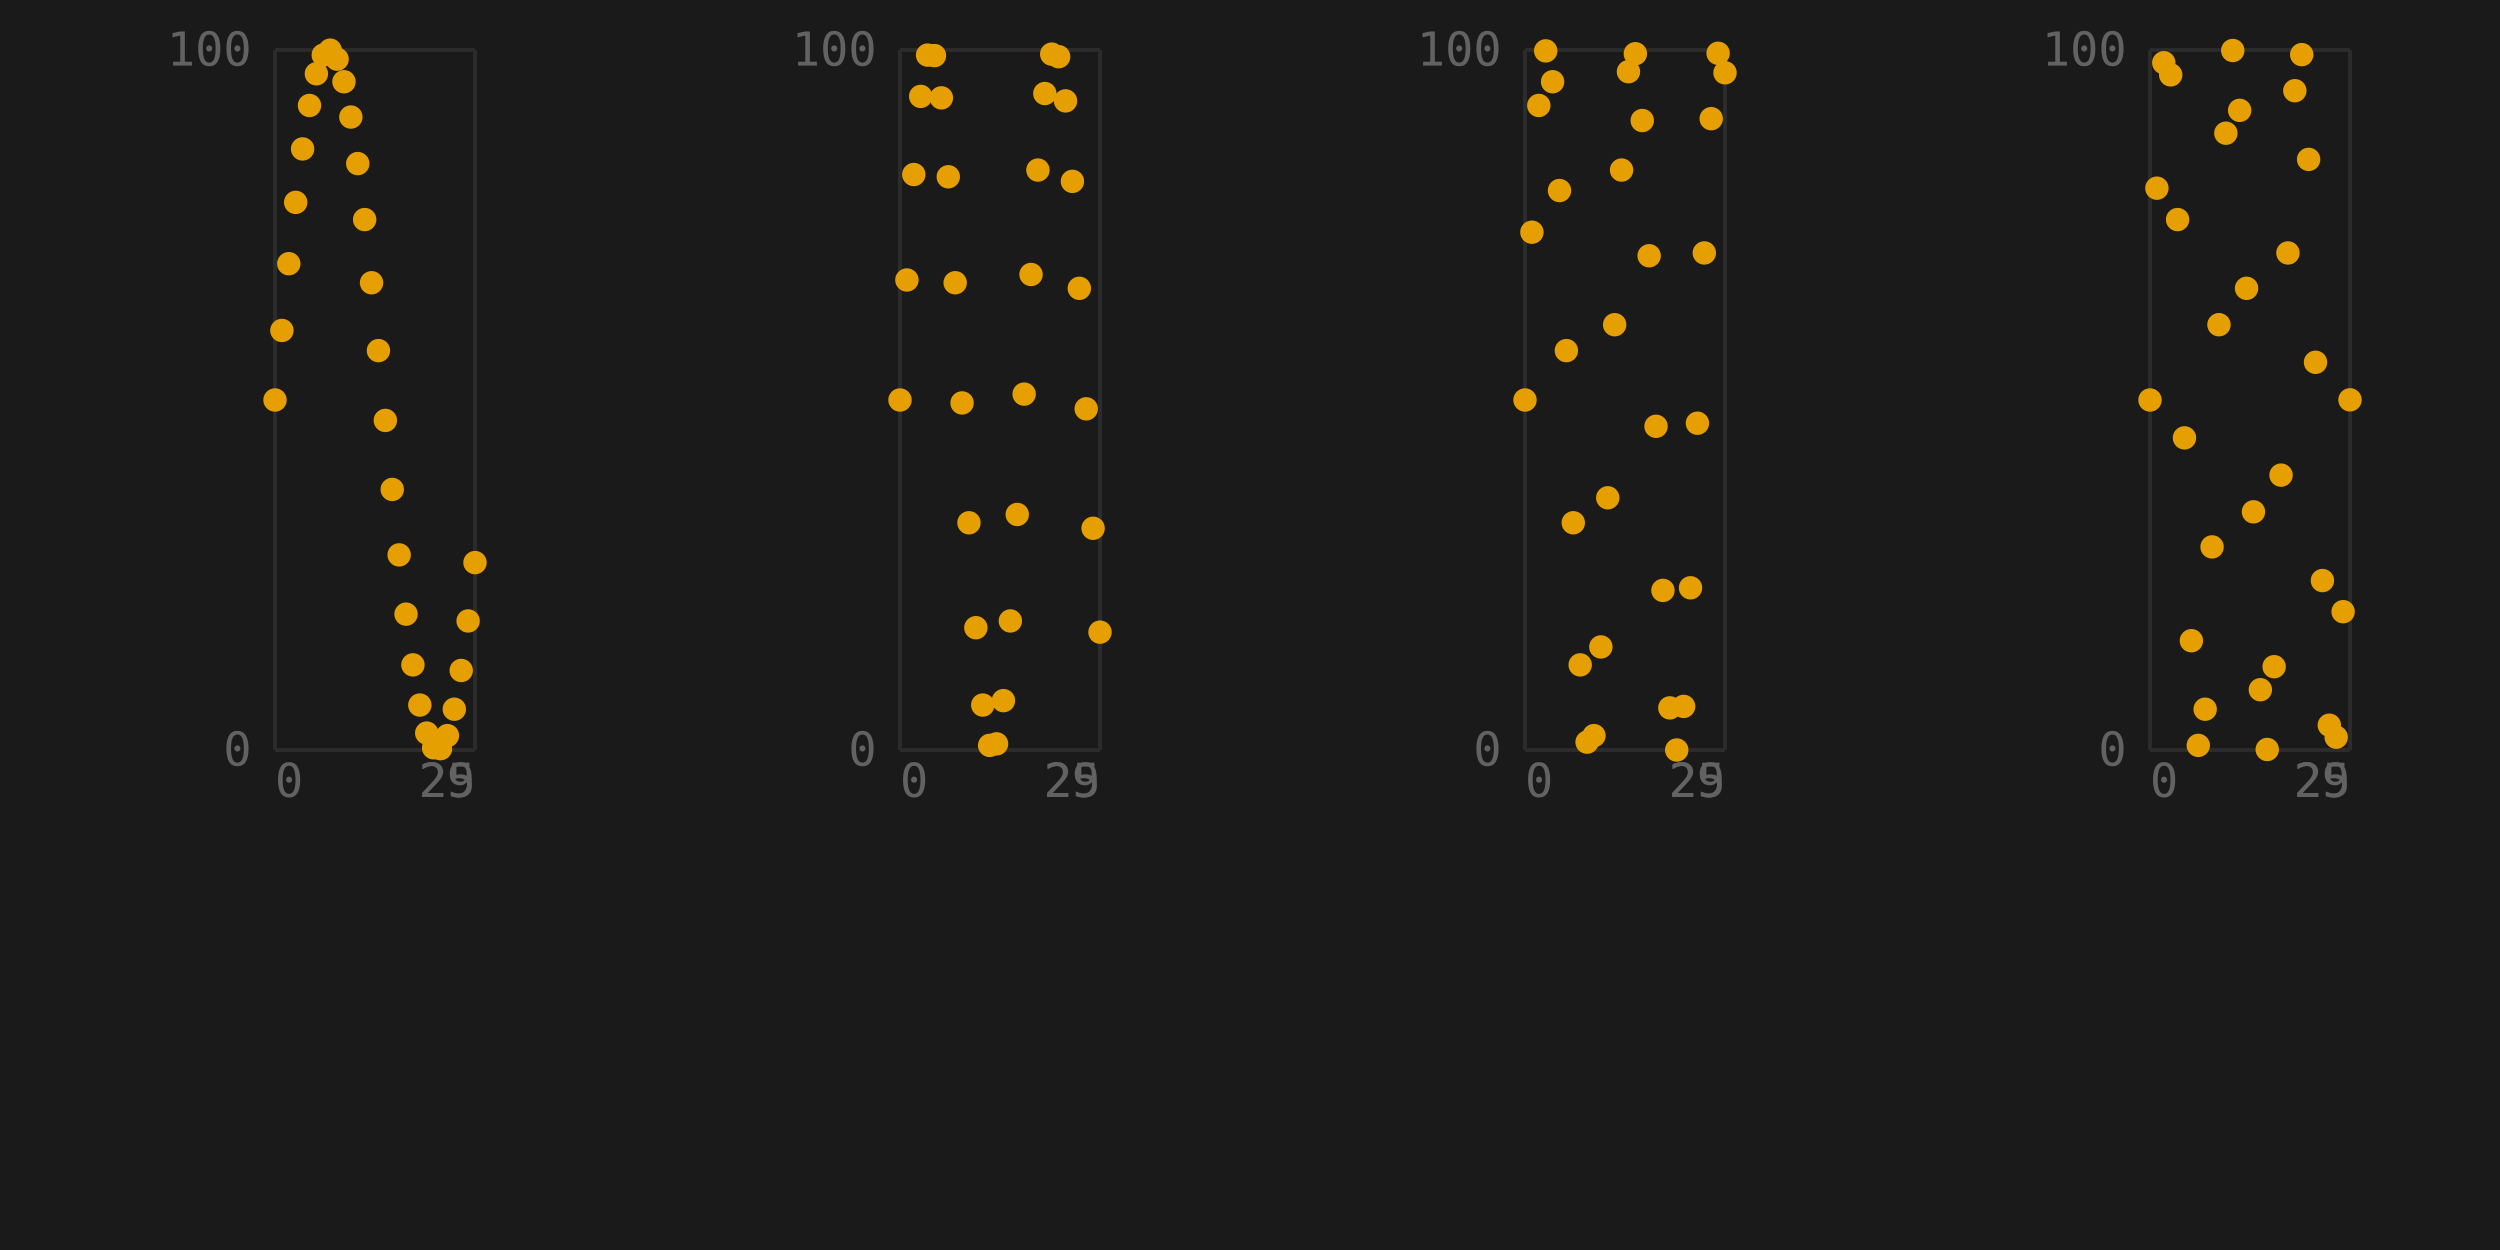
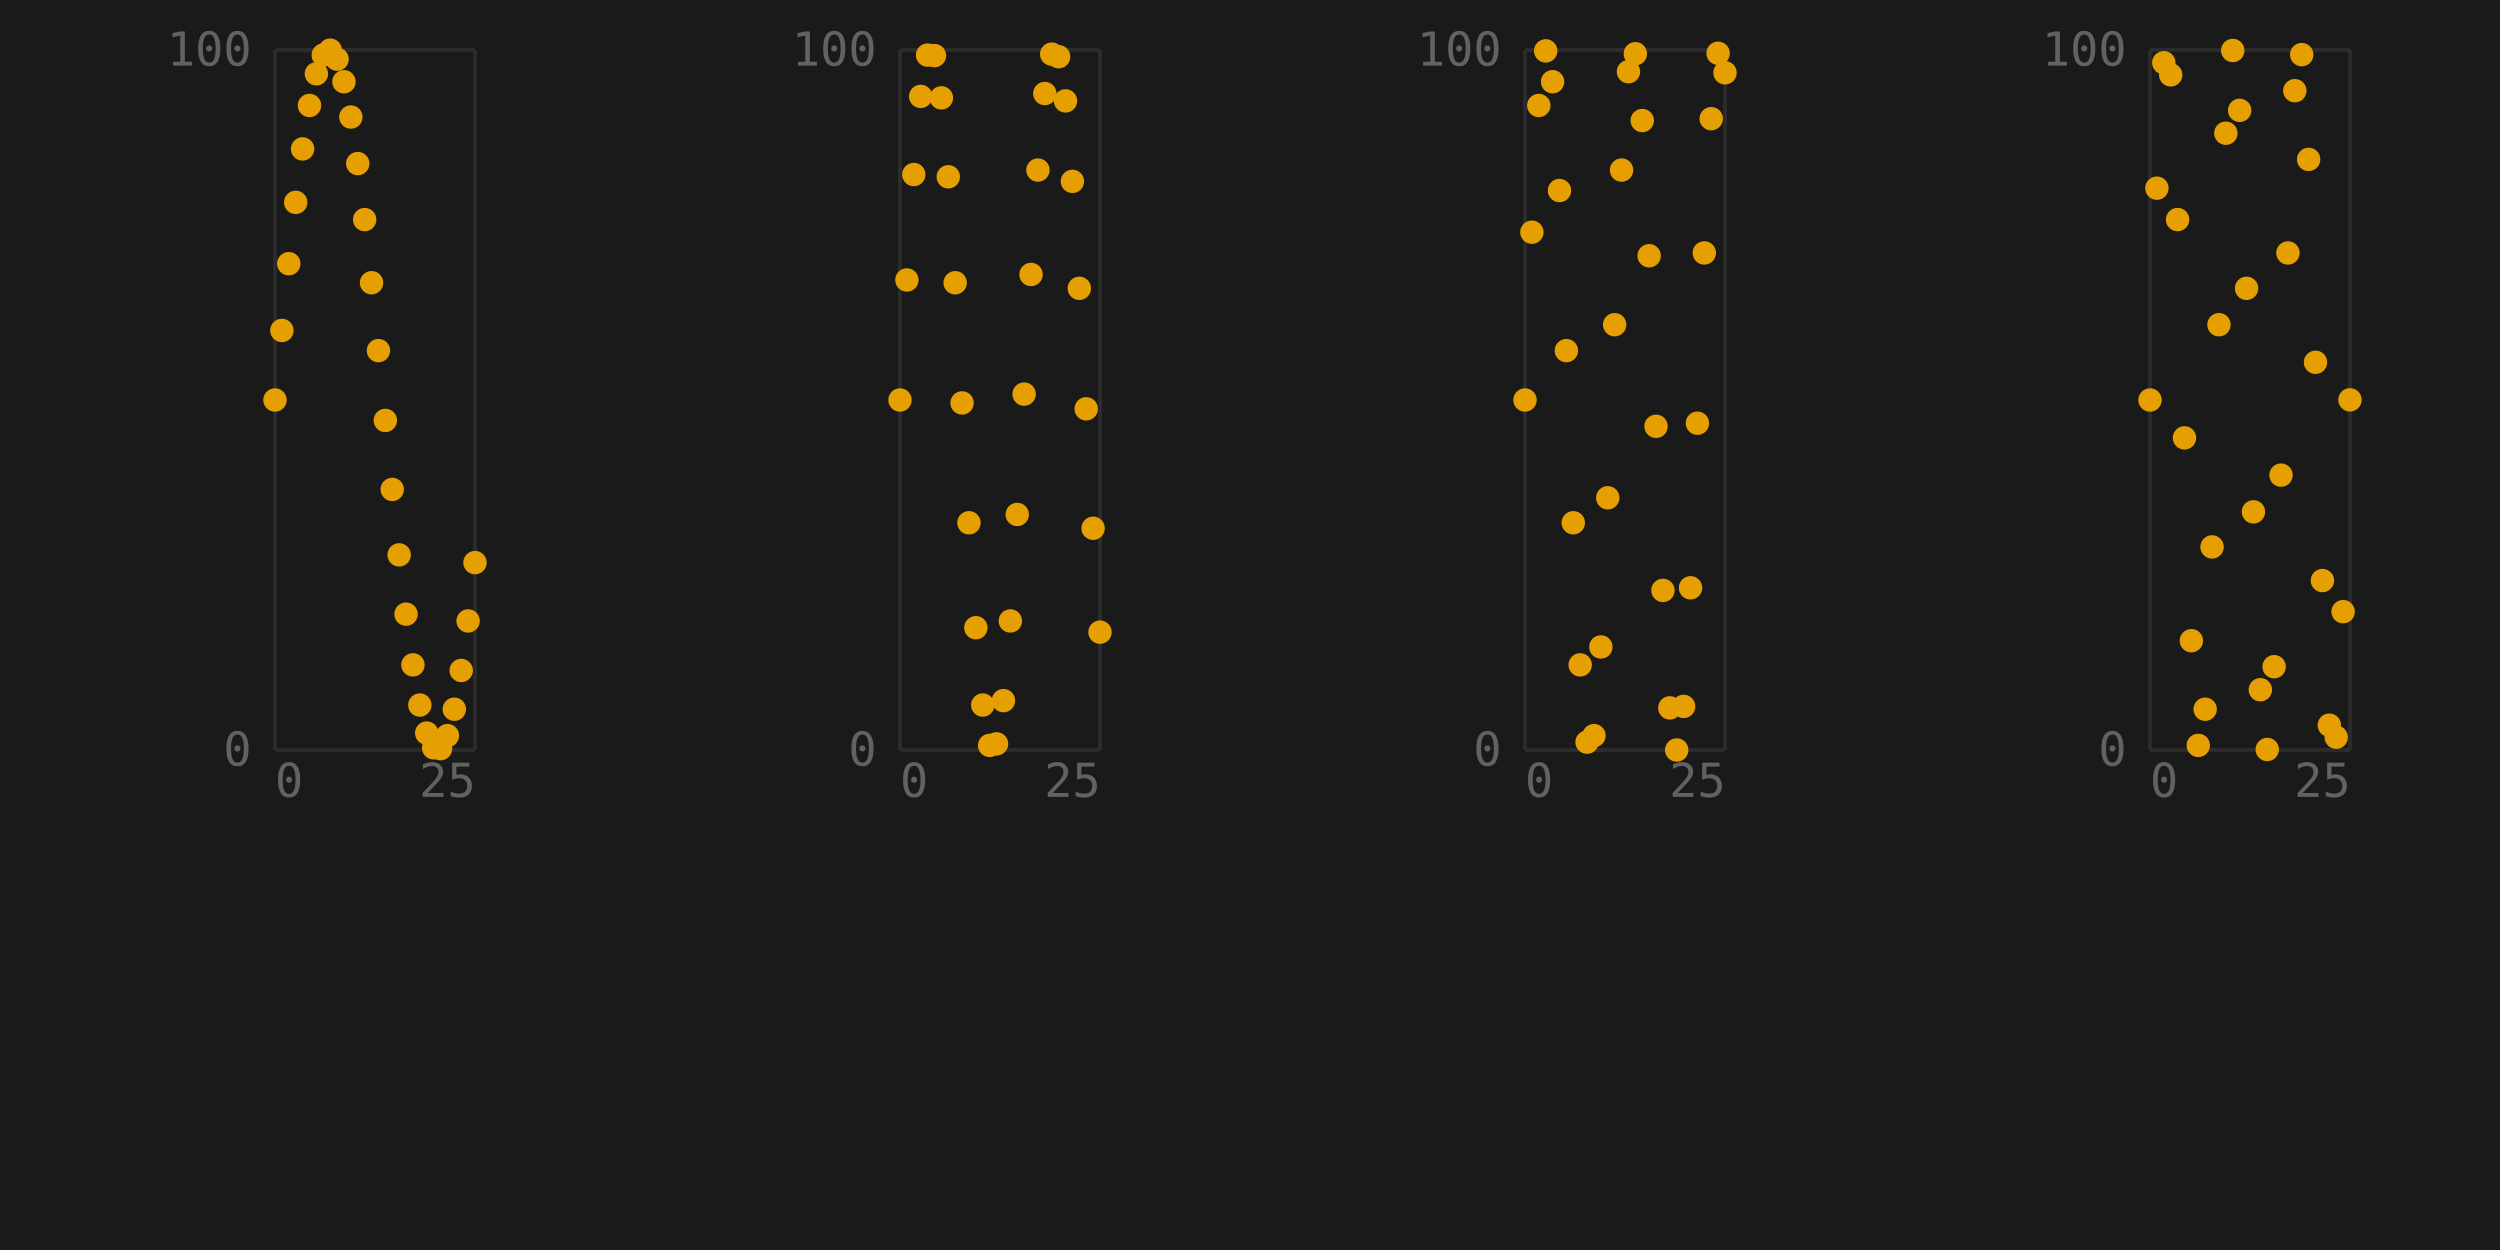
<svg xmlns="http://www.w3.org/2000/svg" viewBox="0 0 640 320" width="640" height="320">
  <rect width="100%" height="100%" fill="#1a1a1a" />
  <svg x="0" y="0" viewBox="0 0 160 320" width="160" height="320">
    <rect width="100%" height="100%" fill="#1a1a1a" />
    <line x1="70.4" y1="12.8" x2="70.4" y2="192" stroke="#2c2c2c" stroke-width="1" />
    <line x1="70.4" y1="192" x2="121.6" y2="192" stroke="#2c2c2c" stroke-width="1" />
    <line x1="121.6" y1="12.8" x2="121.6" y2="192" stroke="#2c2c2c" stroke-width="1" />
    <line x1="70.4" y1="12.8" x2="121.6" y2="12.8" stroke="#2c2c2c" stroke-width="1" />
    <text x="64.4" y="196" text-anchor="end" font-size="12" font-family="monospace" fill="#626262">0</text>
    <text x="64.4" y="16.8" text-anchor="end" font-size="12" font-family="monospace" fill="#626262">100</text>
    <text x="70.4" y="204" text-anchor="start" font-size="12" font-family="monospace" fill="#626262">0</text>
    <text x="114.538" y="204" text-anchor="middle" font-size="12" font-family="monospace" fill="#626262">25</text>
-     <text x="121.6" y="204" text-anchor="end" font-size="12" font-family="monospace" fill="#626262">29</text>
    <circle cx="70.4" cy="102.4" r="3" fill="#e69f00" />
    <circle cx="72.166" cy="84.599" r="3" fill="#e69f00" />
    <circle cx="73.931" cy="67.508" r="3" fill="#e69f00" />
    <circle cx="75.697" cy="51.808" r="3" fill="#e69f00" />
    <circle cx="77.462" cy="38.125" r="3" fill="#e69f00" />
    <circle cx="79.228" cy="27.004" r="3" fill="#e69f00" />
    <circle cx="80.993" cy="18.889" r="3" fill="#e69f00" />
    <circle cx="82.759" cy="14.104" r="3" fill="#e69f00" />
    <circle cx="84.524" cy="12.838" r="3" fill="#e69f00" />
    <circle cx="86.29" cy="15.143" r="3" fill="#e69f00" />
    <circle cx="88.055" cy="20.927" r="3" fill="#e69f00" />
    <circle cx="89.821" cy="29.959" r="3" fill="#e69f00" />
    <circle cx="91.586" cy="41.878" r="3" fill="#e69f00" />
    <circle cx="93.352" cy="56.211" r="3" fill="#e69f00" />
    <circle cx="95.117" cy="72.385" r="3" fill="#e69f00" />
    <circle cx="96.883" cy="89.756" r="3" fill="#e69f00" />
    <circle cx="98.648" cy="107.63" r="3" fill="#e69f00" />
    <circle cx="100.414" cy="125.296" r="3" fill="#e69f00" />
    <circle cx="102.179" cy="142.05" r="3" fill="#e69f00" />
    <circle cx="103.945" cy="157.222" r="3" fill="#e69f00" />
    <circle cx="105.71" cy="170.21" r="3" fill="#e69f00" />
    <circle cx="107.476" cy="180.493" r="3" fill="#e69f00" />
    <circle cx="109.241" cy="187.664" r="3" fill="#e69f00" />
    <circle cx="111.007" cy="191.435" r="3" fill="#e69f00" />
    <circle cx="112.772" cy="191.656" r="3" fill="#e69f00" />
    <circle cx="114.538" cy="188.32" r="3" fill="#e69f00" />
    <circle cx="116.303" cy="181.558" r="3" fill="#e69f00" />
    <circle cx="118.069" cy="171.64" r="3" fill="#e69f00" />
    <circle cx="119.834" cy="158.961" r="3" fill="#e69f00" />
    <circle cx="121.6" cy="144.028" r="3" fill="#e69f00" />
  </svg>
  <svg x="160" y="0" viewBox="0 0 160 320" width="160" height="320">
    <rect width="100%" height="100%" fill="#1a1a1a" />
    <line x1="70.4" y1="12.8" x2="70.4" y2="192" stroke="#2c2c2c" stroke-width="1" />
    <line x1="70.4" y1="192" x2="121.6" y2="192" stroke="#2c2c2c" stroke-width="1" />
    <line x1="121.6" y1="12.8" x2="121.6" y2="192" stroke="#2c2c2c" stroke-width="1" />
    <line x1="70.4" y1="12.8" x2="121.6" y2="12.8" stroke="#2c2c2c" stroke-width="1" />
    <text x="64.4" y="196" text-anchor="end" font-size="12" font-family="monospace" fill="#626262">0</text>
    <text x="64.4" y="16.8" text-anchor="end" font-size="12" font-family="monospace" fill="#626262">100</text>
    <text x="70.4" y="204" text-anchor="start" font-size="12" font-family="monospace" fill="#626262">0</text>
    <text x="114.538" y="204" text-anchor="middle" font-size="12" font-family="monospace" fill="#626262">25</text>
-     <text x="121.6" y="204" text-anchor="end" font-size="12" font-family="monospace" fill="#626262">29</text>
    <circle cx="70.4" cy="102.4" r="3" fill="#e69f00" />
    <circle cx="72.166" cy="71.676" r="3" fill="#e69f00" />
    <circle cx="73.931" cy="44.678" r="3" fill="#e69f00" />
    <circle cx="75.697" cy="24.679" r="3" fill="#e69f00" />
    <circle cx="77.462" cy="14.104" r="3" fill="#e69f00" />
    <circle cx="79.228" cy="14.235" r="3" fill="#e69f00" />
    <circle cx="80.993" cy="25.056" r="3" fill="#e69f00" />
    <circle cx="82.759" cy="45.256" r="3" fill="#e69f00" />
    <circle cx="84.524" cy="72.385" r="3" fill="#e69f00" />
    <circle cx="86.29" cy="103.153" r="3" fill="#e69f00" />
    <circle cx="88.055" cy="133.83" r="3" fill="#e69f00" />
    <circle cx="89.821" cy="160.696" r="3" fill="#e69f00" />
    <circle cx="91.586" cy="180.493" r="3" fill="#e69f00" />
    <circle cx="93.352" cy="190.821" r="3" fill="#e69f00" />
    <circle cx="95.117" cy="190.428" r="3" fill="#e69f00" />
    <circle cx="96.883" cy="179.361" r="3" fill="#e69f00" />
    <circle cx="98.648" cy="158.961" r="3" fill="#e69f00" />
    <circle cx="100.414" cy="131.704" r="3" fill="#e69f00" />
    <circle cx="102.179" cy="100.893" r="3" fill="#e69f00" />
    <circle cx="103.945" cy="70.266" r="3" fill="#e69f00" />
    <circle cx="105.71" cy="43.534" r="3" fill="#e69f00" />
    <circle cx="107.476" cy="23.94" r="3" fill="#e69f00" />
    <circle cx="109.241" cy="13.86" r="3" fill="#e69f00" />
    <circle cx="111.007" cy="14.516" r="3" fill="#e69f00" />
    <circle cx="112.772" cy="25.828" r="3" fill="#e69f00" />
    <circle cx="114.538" cy="46.425" r="3" fill="#e69f00" />
    <circle cx="116.303" cy="73.809" r="3" fill="#e69f00" />
    <circle cx="118.069" cy="104.66" r="3" fill="#e69f00" />
    <circle cx="119.834" cy="135.237" r="3" fill="#e69f00" />
    <circle cx="121.6" cy="161.832" r="3" fill="#e69f00" />
  </svg>
  <svg x="320" y="0" viewBox="0 0 160 320" width="160" height="320">
    <rect width="100%" height="100%" fill="#1a1a1a" />
    <line x1="70.4" y1="12.8" x2="70.4" y2="192" stroke="#2c2c2c" stroke-width="1" />
    <line x1="70.4" y1="192" x2="121.6" y2="192" stroke="#2c2c2c" stroke-width="1" />
    <line x1="121.6" y1="12.8" x2="121.6" y2="192" stroke="#2c2c2c" stroke-width="1" />
    <line x1="70.4" y1="12.8" x2="121.6" y2="12.8" stroke="#2c2c2c" stroke-width="1" />
    <text x="64.4" y="196" text-anchor="end" font-size="12" font-family="monospace" fill="#626262">0</text>
    <text x="64.4" y="16.8" text-anchor="end" font-size="12" font-family="monospace" fill="#626262">100</text>
    <text x="70.4" y="204" text-anchor="start" font-size="12" font-family="monospace" fill="#626262">0</text>
    <text x="114.538" y="204" text-anchor="middle" font-size="12" font-family="monospace" fill="#626262">25</text>
-     <text x="121.6" y="204" text-anchor="end" font-size="12" font-family="monospace" fill="#626262">29</text>
    <circle cx="70.4" cy="102.4" r="3" fill="#e69f00" />
    <circle cx="72.166" cy="59.443" r="3" fill="#e69f00" />
    <circle cx="73.931" cy="27.004" r="3" fill="#e69f00" />
    <circle cx="75.697" cy="13.024" r="3" fill="#e69f00" />
    <circle cx="77.462" cy="20.927" r="3" fill="#e69f00" />
    <circle cx="79.228" cy="48.777" r="3" fill="#e69f00" />
    <circle cx="80.993" cy="89.756" r="3" fill="#e69f00" />
    <circle cx="82.759" cy="133.83" r="3" fill="#e69f00" />
    <circle cx="84.524" cy="170.21" r="3" fill="#e69f00" />
    <circle cx="86.29" cy="189.987" r="3" fill="#e69f00" />
    <circle cx="88.055" cy="188.32" r="3" fill="#e69f00" />
    <circle cx="89.821" cy="165.616" r="3" fill="#e69f00" />
    <circle cx="91.586" cy="127.436" r="3" fill="#e69f00" />
    <circle cx="93.352" cy="83.125" r="3" fill="#e69f00" />
    <circle cx="95.117" cy="43.534" r="3" fill="#e69f00" />
    <circle cx="96.883" cy="18.355" r="3" fill="#e69f00" />
    <circle cx="98.648" cy="13.754" r="3" fill="#e69f00" />
    <circle cx="100.414" cy="30.856" r="3" fill="#e69f00" />
    <circle cx="102.179" cy="65.474" r="3" fill="#e69f00" />
    <circle cx="103.945" cy="109.134" r="3" fill="#e69f00" />
    <circle cx="105.71" cy="151.144" r="3" fill="#e69f00" />
    <circle cx="107.476" cy="181.221" r="3" fill="#e69f00" />
    <circle cx="109.241" cy="191.999" r="3" fill="#e69f00" />
    <circle cx="111.007" cy="180.841" r="3" fill="#e69f00" />
    <circle cx="112.772" cy="150.477" r="3" fill="#e69f00" />
    <circle cx="114.538" cy="108.342" r="3" fill="#e69f00" />
    <circle cx="116.303" cy="64.753" r="3" fill="#e69f00" />
    <circle cx="118.069" cy="30.381" r="3" fill="#e69f00" />
    <circle cx="119.834" cy="13.642" r="3" fill="#e69f00" />
    <circle cx="121.6" cy="18.633" r="3" fill="#e69f00" />
  </svg>
  <svg x="480" y="0" viewBox="0 0 160 320" width="160" height="320">
    <rect width="100%" height="100%" fill="#1a1a1a" />
    <line x1="70.4" y1="12.8" x2="70.4" y2="192" stroke="#2c2c2c" stroke-width="1" />
    <line x1="70.4" y1="192" x2="121.6" y2="192" stroke="#2c2c2c" stroke-width="1" />
    <line x1="121.6" y1="12.8" x2="121.6" y2="192" stroke="#2c2c2c" stroke-width="1" />
    <line x1="70.4" y1="12.8" x2="121.6" y2="12.8" stroke="#2c2c2c" stroke-width="1" />
    <text x="64.4" y="196" text-anchor="end" font-size="12" font-family="monospace" fill="#626262">0</text>
    <text x="64.4" y="16.8" text-anchor="end" font-size="12" font-family="monospace" fill="#626262">100</text>
    <text x="70.4" y="204" text-anchor="start" font-size="12" font-family="monospace" fill="#626262">0</text>
    <text x="114.538" y="204" text-anchor="middle" font-size="12" font-family="monospace" fill="#626262">25</text>
-     <text x="121.6" y="204" text-anchor="end" font-size="12" font-family="monospace" fill="#626262">29</text>
    <circle cx="70.4" cy="102.4" r="3" fill="#e69f00" />
    <circle cx="72.166" cy="48.175" r="3" fill="#e69f00" />
    <circle cx="73.931" cy="16.065" r="3" fill="#e69f00" />
    <circle cx="75.697" cy="19.165" r="3" fill="#e69f00" />
    <circle cx="77.462" cy="56.211" r="3" fill="#e69f00" />
    <circle cx="79.228" cy="112.094" r="3" fill="#e69f00" />
    <circle cx="80.993" cy="164.024" r="3" fill="#e69f00" />
    <circle cx="82.759" cy="190.821" r="3" fill="#e69f00" />
    <circle cx="84.524" cy="181.558" r="3" fill="#e69f00" />
    <circle cx="86.29" cy="140.011" r="3" fill="#e69f00" />
    <circle cx="88.055" cy="83.125" r="3" fill="#e69f00" />
    <circle cx="89.821" cy="34.101" r="3" fill="#e69f00" />
    <circle cx="91.586" cy="12.931" r="3" fill="#e69f00" />
    <circle cx="93.352" cy="28.249" r="3" fill="#e69f00" />
    <circle cx="95.117" cy="73.809" r="3" fill="#e69f00" />
    <circle cx="96.883" cy="131.029" r="3" fill="#e69f00" />
    <circle cx="98.648" cy="176.573" r="3" fill="#e69f00" />
    <circle cx="100.414" cy="191.867" r="3" fill="#e69f00" />
    <circle cx="102.179" cy="170.674" r="3" fill="#e69f00" />
    <circle cx="103.945" cy="121.636" r="3" fill="#e69f00" />
    <circle cx="105.71" cy="64.753" r="3" fill="#e69f00" />
    <circle cx="107.476" cy="23.224" r="3" fill="#e69f00" />
    <circle cx="109.241" cy="13.985" r="3" fill="#e69f00" />
    <circle cx="111.007" cy="40.805" r="3" fill="#e69f00" />
    <circle cx="112.772" cy="92.745" r="3" fill="#e69f00" />
    <circle cx="114.538" cy="148.623" r="3" fill="#e69f00" />
    <circle cx="116.303" cy="185.65" r="3" fill="#e69f00" />
    <circle cx="118.069" cy="188.724" r="3" fill="#e69f00" />
    <circle cx="119.834" cy="156.593" r="3" fill="#e69f00" />
    <circle cx="121.6" cy="102.36" r="3" fill="#e69f00" />
  </svg>
</svg>
